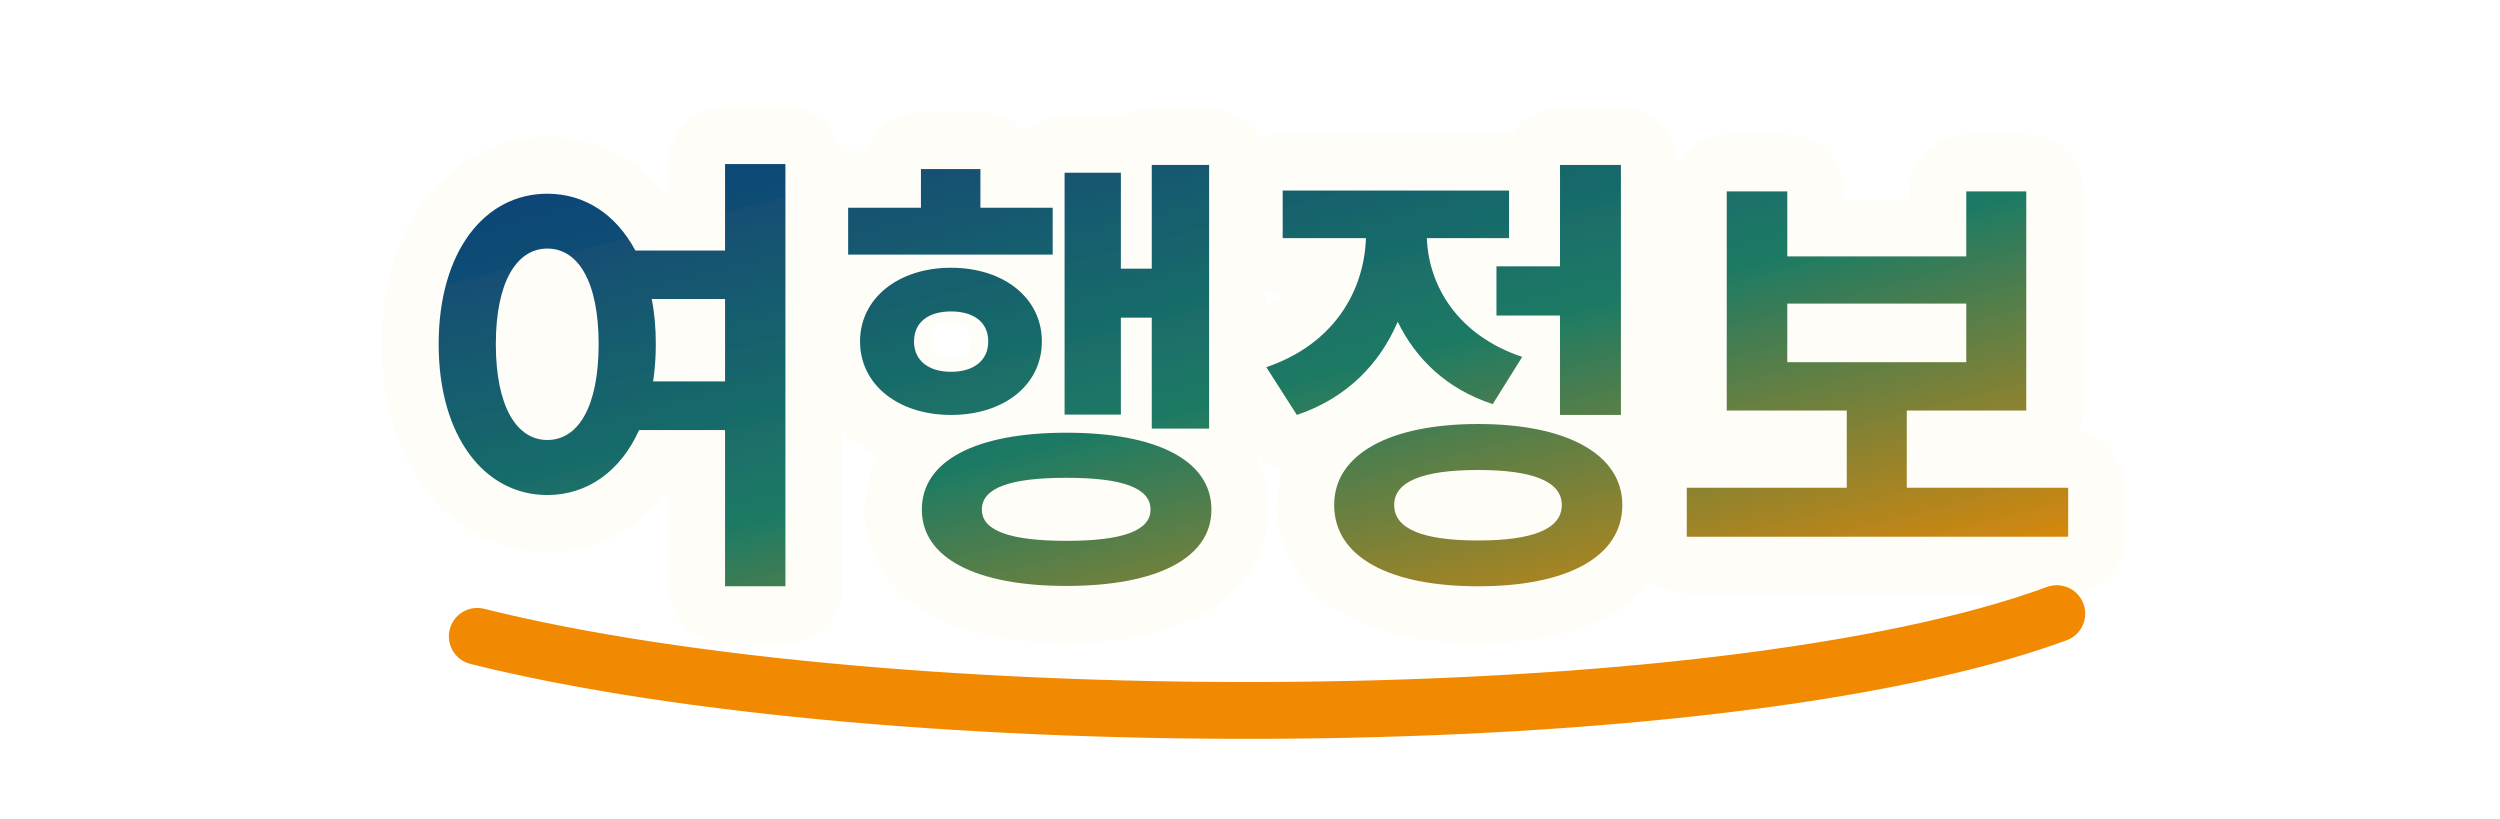
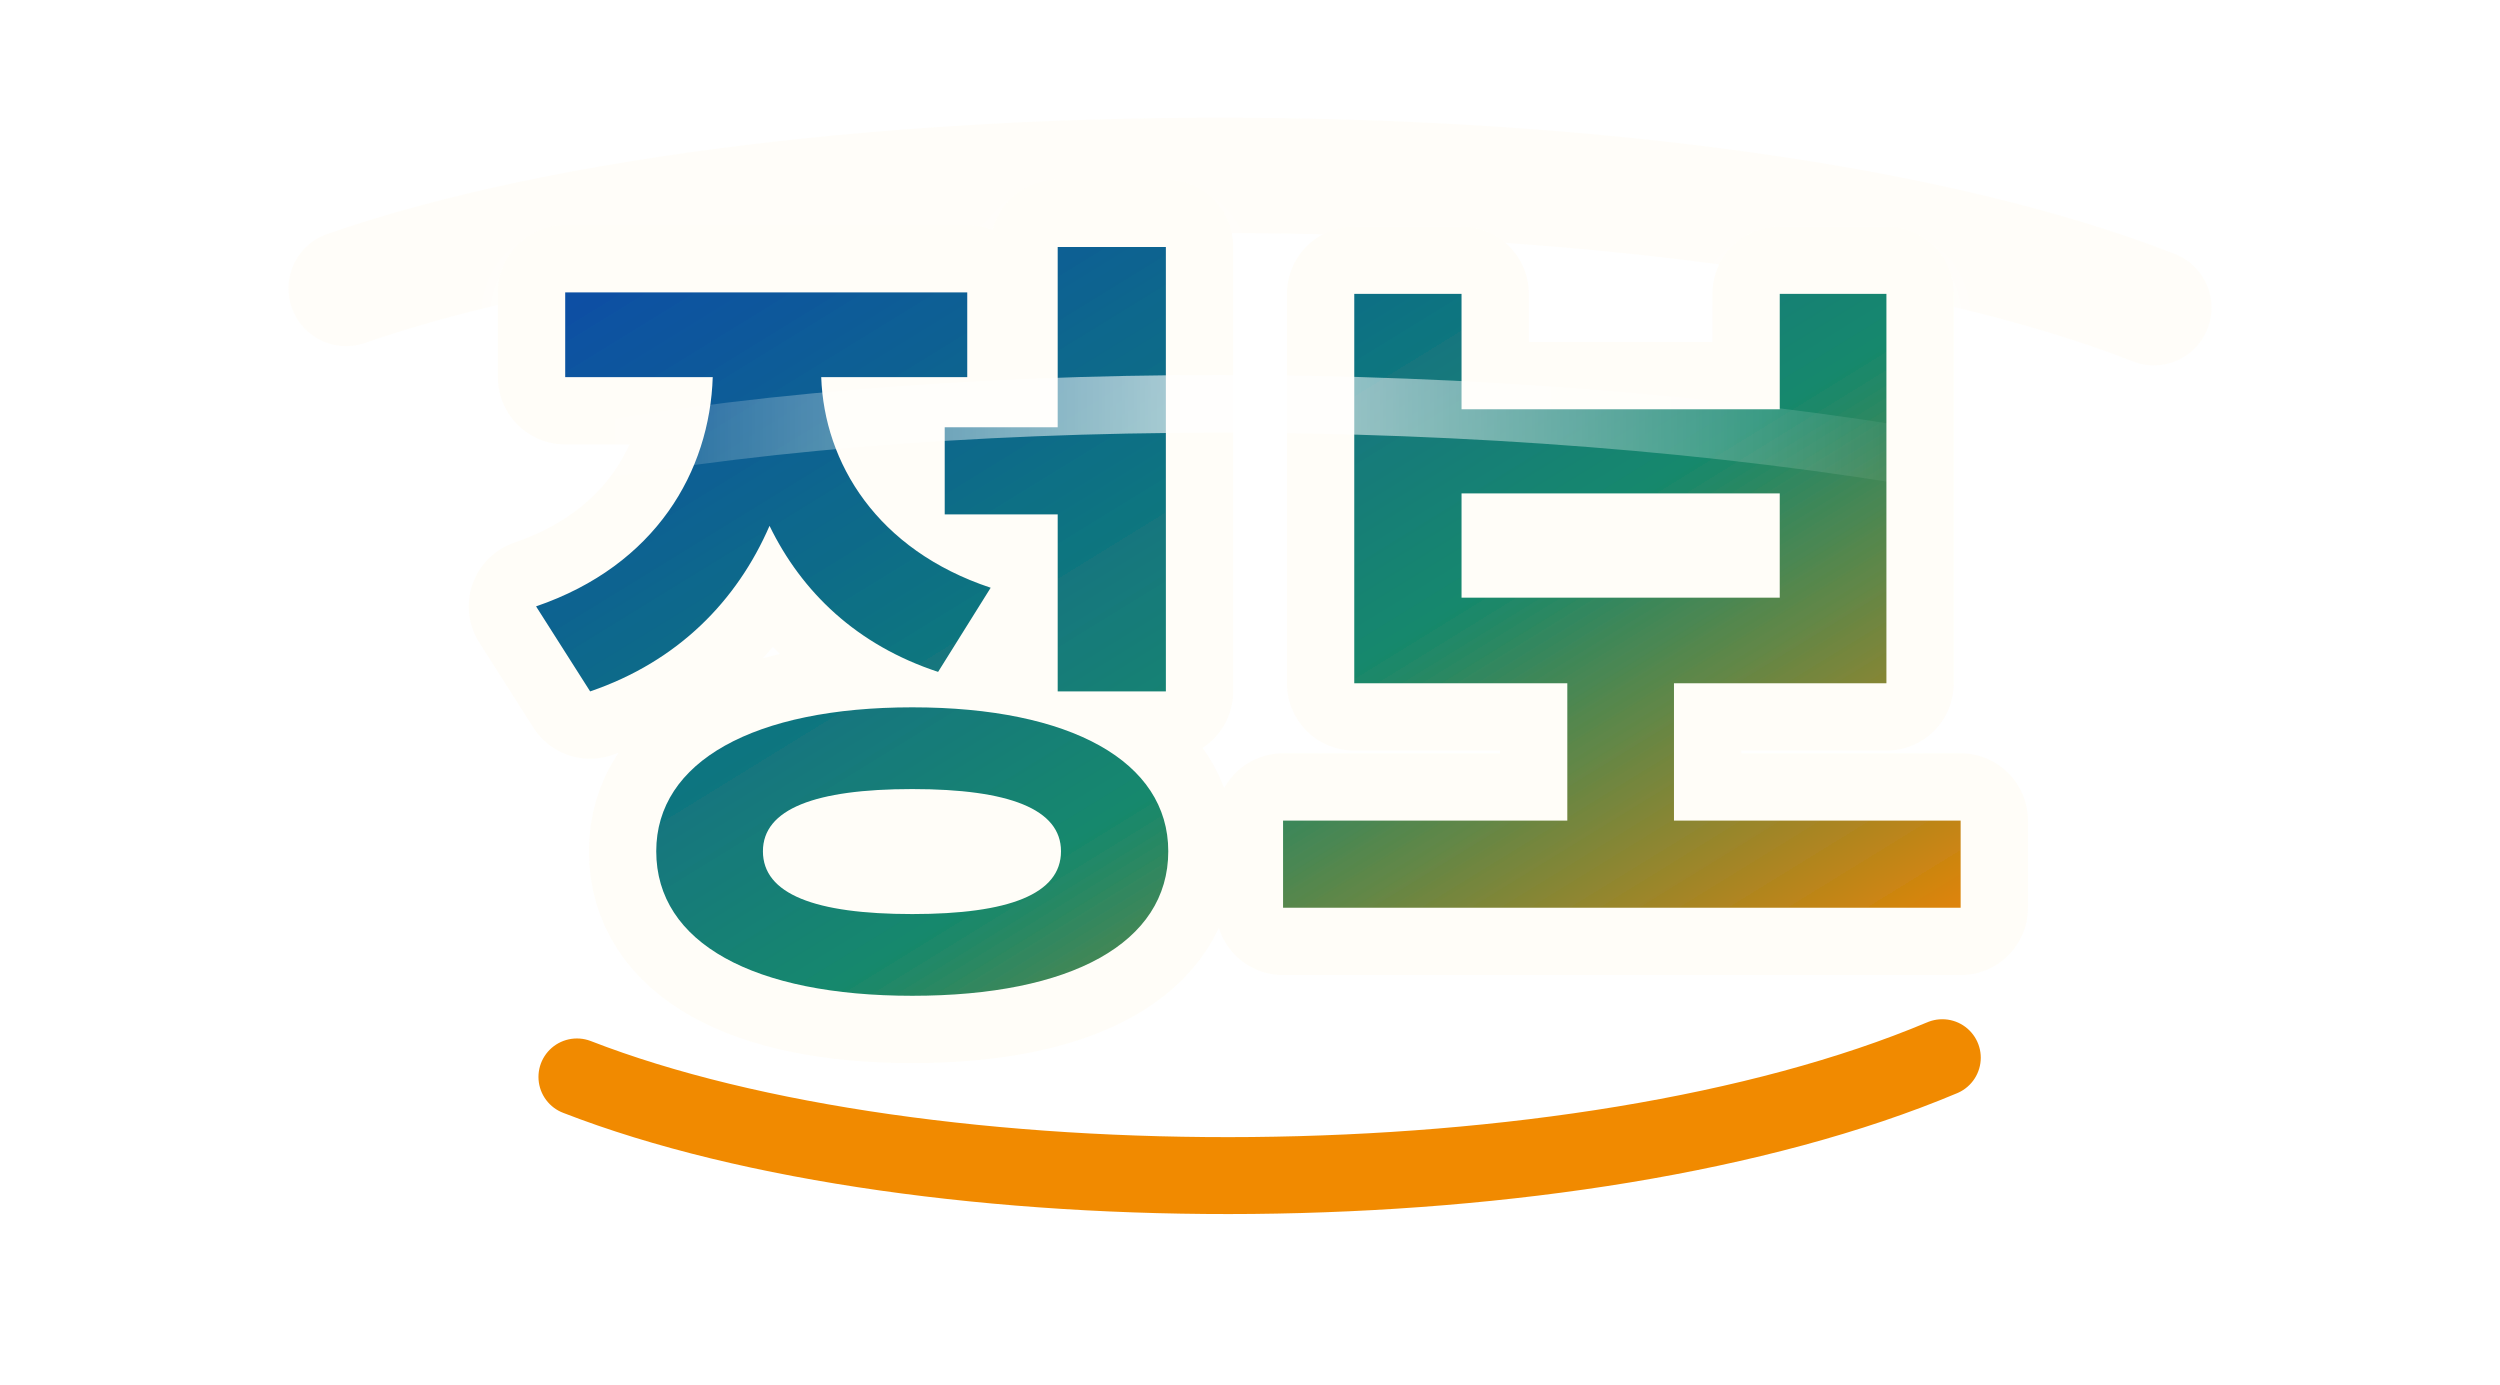
- <svg xmlns="http://www.w3.org/2000/svg" viewBox="0 0 220 72" role="img" aria-label="여행정보">
+ <svg xmlns="http://www.w3.org/2000/svg" viewBox="0 0 130 72" role="img" aria-label="정보">
  <defs>
-     <linearGradient id="menuInk" x1="0" x2="1" y1="0" y2="1">
-       <stop offset="0" stop-color="#0d3d7a" />
-       <stop offset="0.52" stop-color="#1d7a64" />
-       <stop offset="1" stop-color="#f18a00" />
+     <linearGradient id="menuInk" x1="0" x2="1" y1="0.1" y2="0.95">
+       <stop offset="0" stop-color="#0a4fa4" />
+       <stop offset="0.56" stop-color="#15886d" />
+       <stop offset="1" stop-color="#ef8400" />
    </linearGradient>
-     <filter id="menuLift" x="-25%" y="-35%" width="150%" height="170%">
-       <feDropShadow dx="0" dy="4" stdDeviation="2.6" flood-color="#082b3d" flood-opacity="0.34" />
-       <feDropShadow dx="0" dy="1" stdDeviation="0.5" flood-color="#ffffff" flood-opacity="0.95" />
+     <linearGradient id="menuShine" x1="0" x2="1" y1="0" y2="0">
+       <stop offset="0" stop-color="#ffffff" stop-opacity="0" />
+       <stop offset="0.48" stop-color="#ffffff" stop-opacity="0.9" />
+       <stop offset="1" stop-color="#ffffff" stop-opacity="0" />
+     </linearGradient>
+     <filter id="menuLift" x="-40%" y="-45%" width="180%" height="190%">
+       <feDropShadow dx="0" dy="5" stdDeviation="2.4" flood-color="#092f42" flood-opacity="0.28" />
+       <feDropShadow dx="0" dy="1" stdDeviation="0.7" flood-color="#ffffff" flood-opacity="0.96" />
    </filter>
  </defs>
-   <text x="110" y="48" text-anchor="middle" filter="url(#menuLift)" font-family="'Black Han Sans','Jua','Malgun Gothic',sans-serif" font-size="40" font-weight="900" letter-spacing="0" paint-order="stroke fill" stroke="#fffdf8" stroke-linejoin="round" stroke-width="10" fill="url(#menuInk)">여행정보</text>
-   <path d="M42 56 C78 65 151 65 181 54" fill="none" stroke="#f18a00" stroke-linecap="round" stroke-width="5" />
+   <path d="M18 15 C41 7 89 7 112 16" fill="none" stroke="#fffdf8" stroke-linecap="round" stroke-width="6" opacity="0.82" />
+   <text x="65" y="48" text-anchor="middle" filter="url(#menuLift)" font-family="'Black Han Sans','Jua','Malgun Gothic',sans-serif" font-size="42" font-weight="900" letter-spacing="0" paint-order="stroke fill" stroke="#fffdf8" stroke-linejoin="round" stroke-width="7" fill="url(#menuInk)">정보</text>
+   <path d="M28 24 C48 20 78 20 101 24" fill="none" stroke="url(#menuShine)" stroke-linecap="round" stroke-width="3" opacity="0.75" />
+   <path d="M30 56 C48 63 82 63 101 55" fill="none" stroke="#f18a00" stroke-linecap="round" stroke-width="4" />
</svg>
